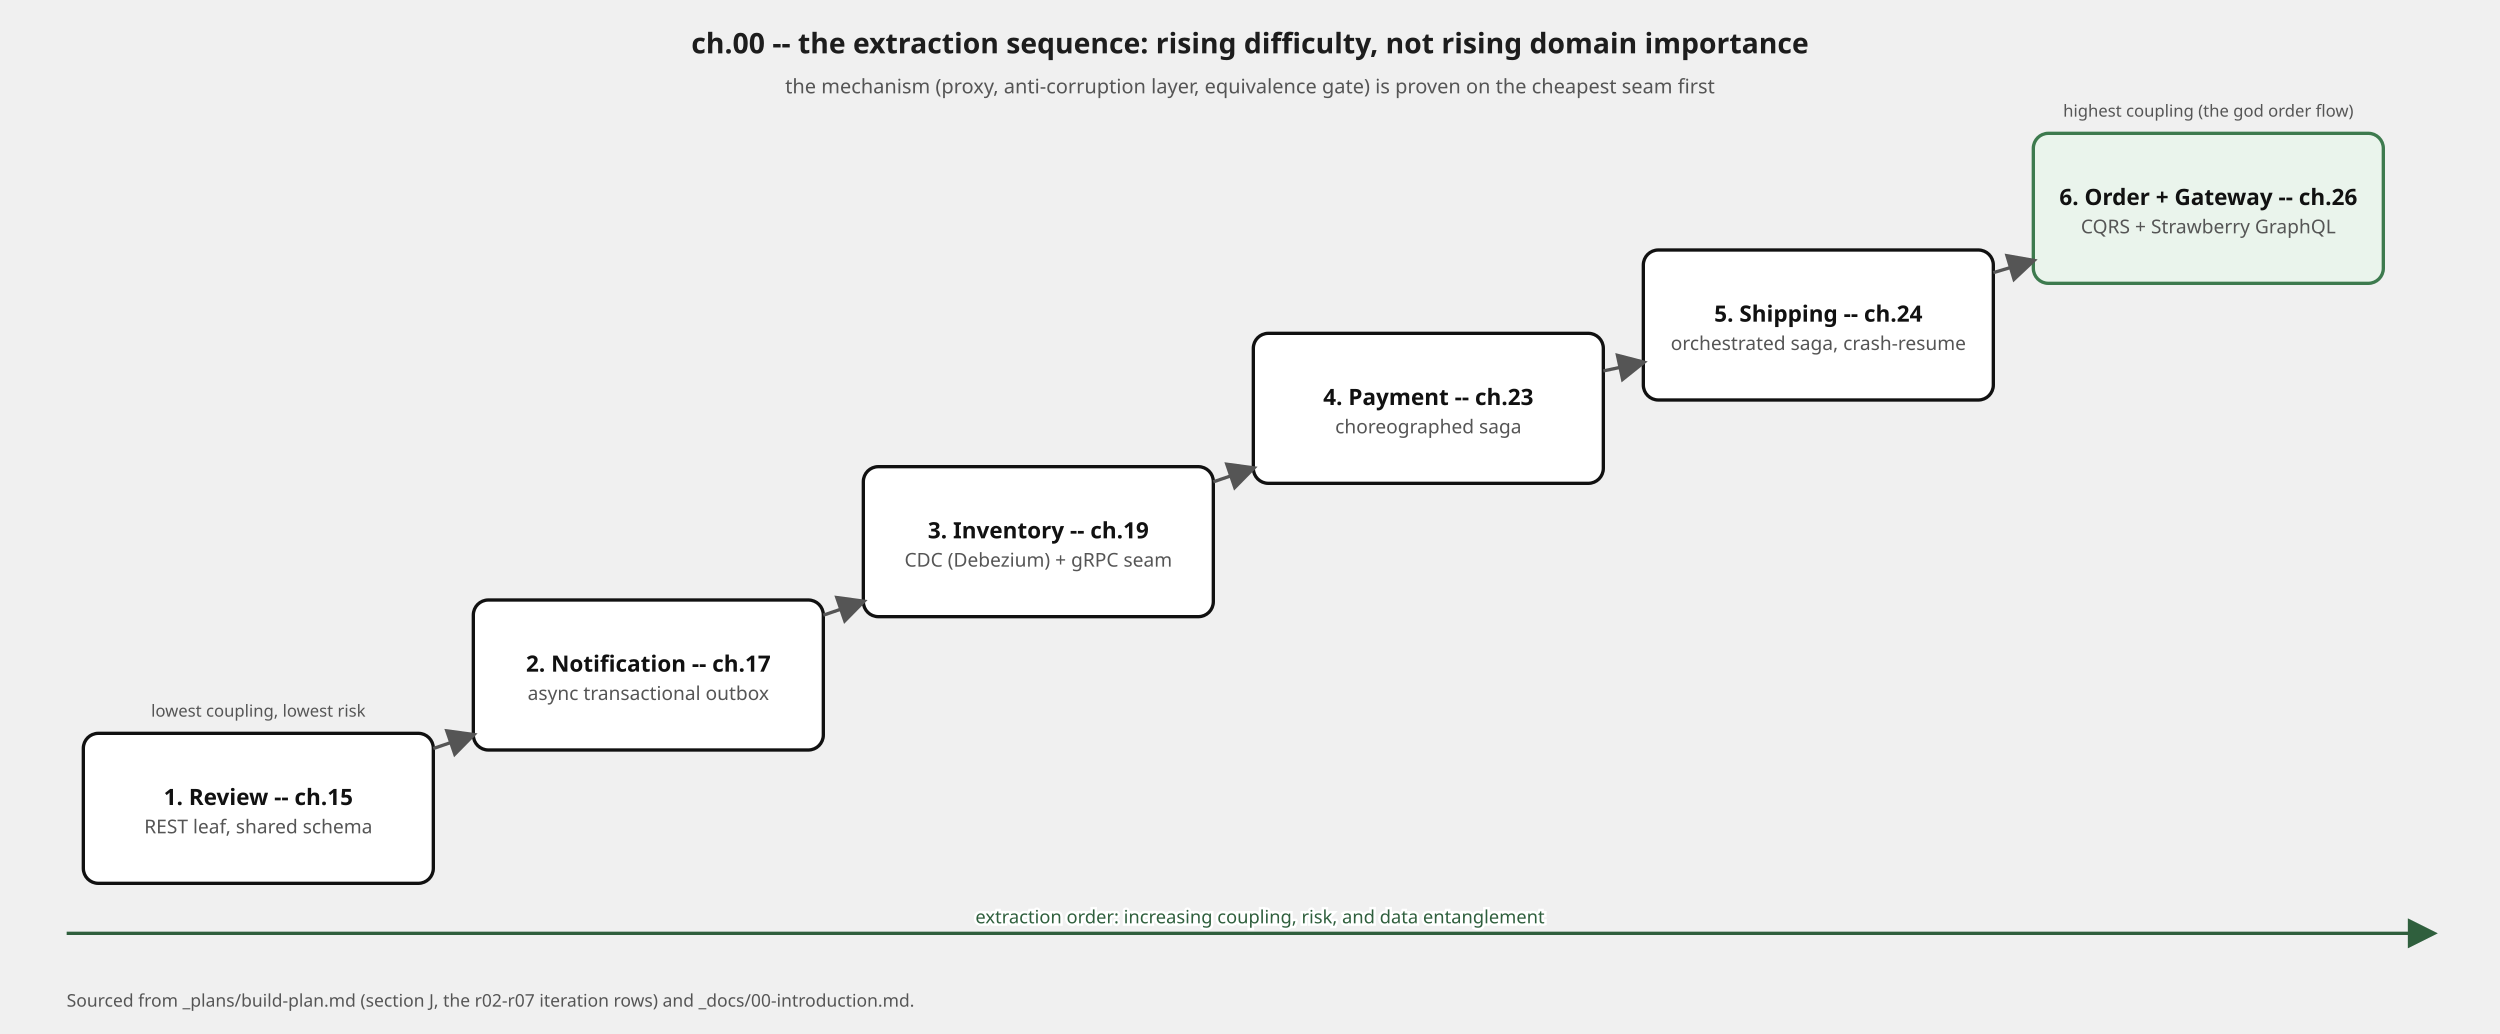
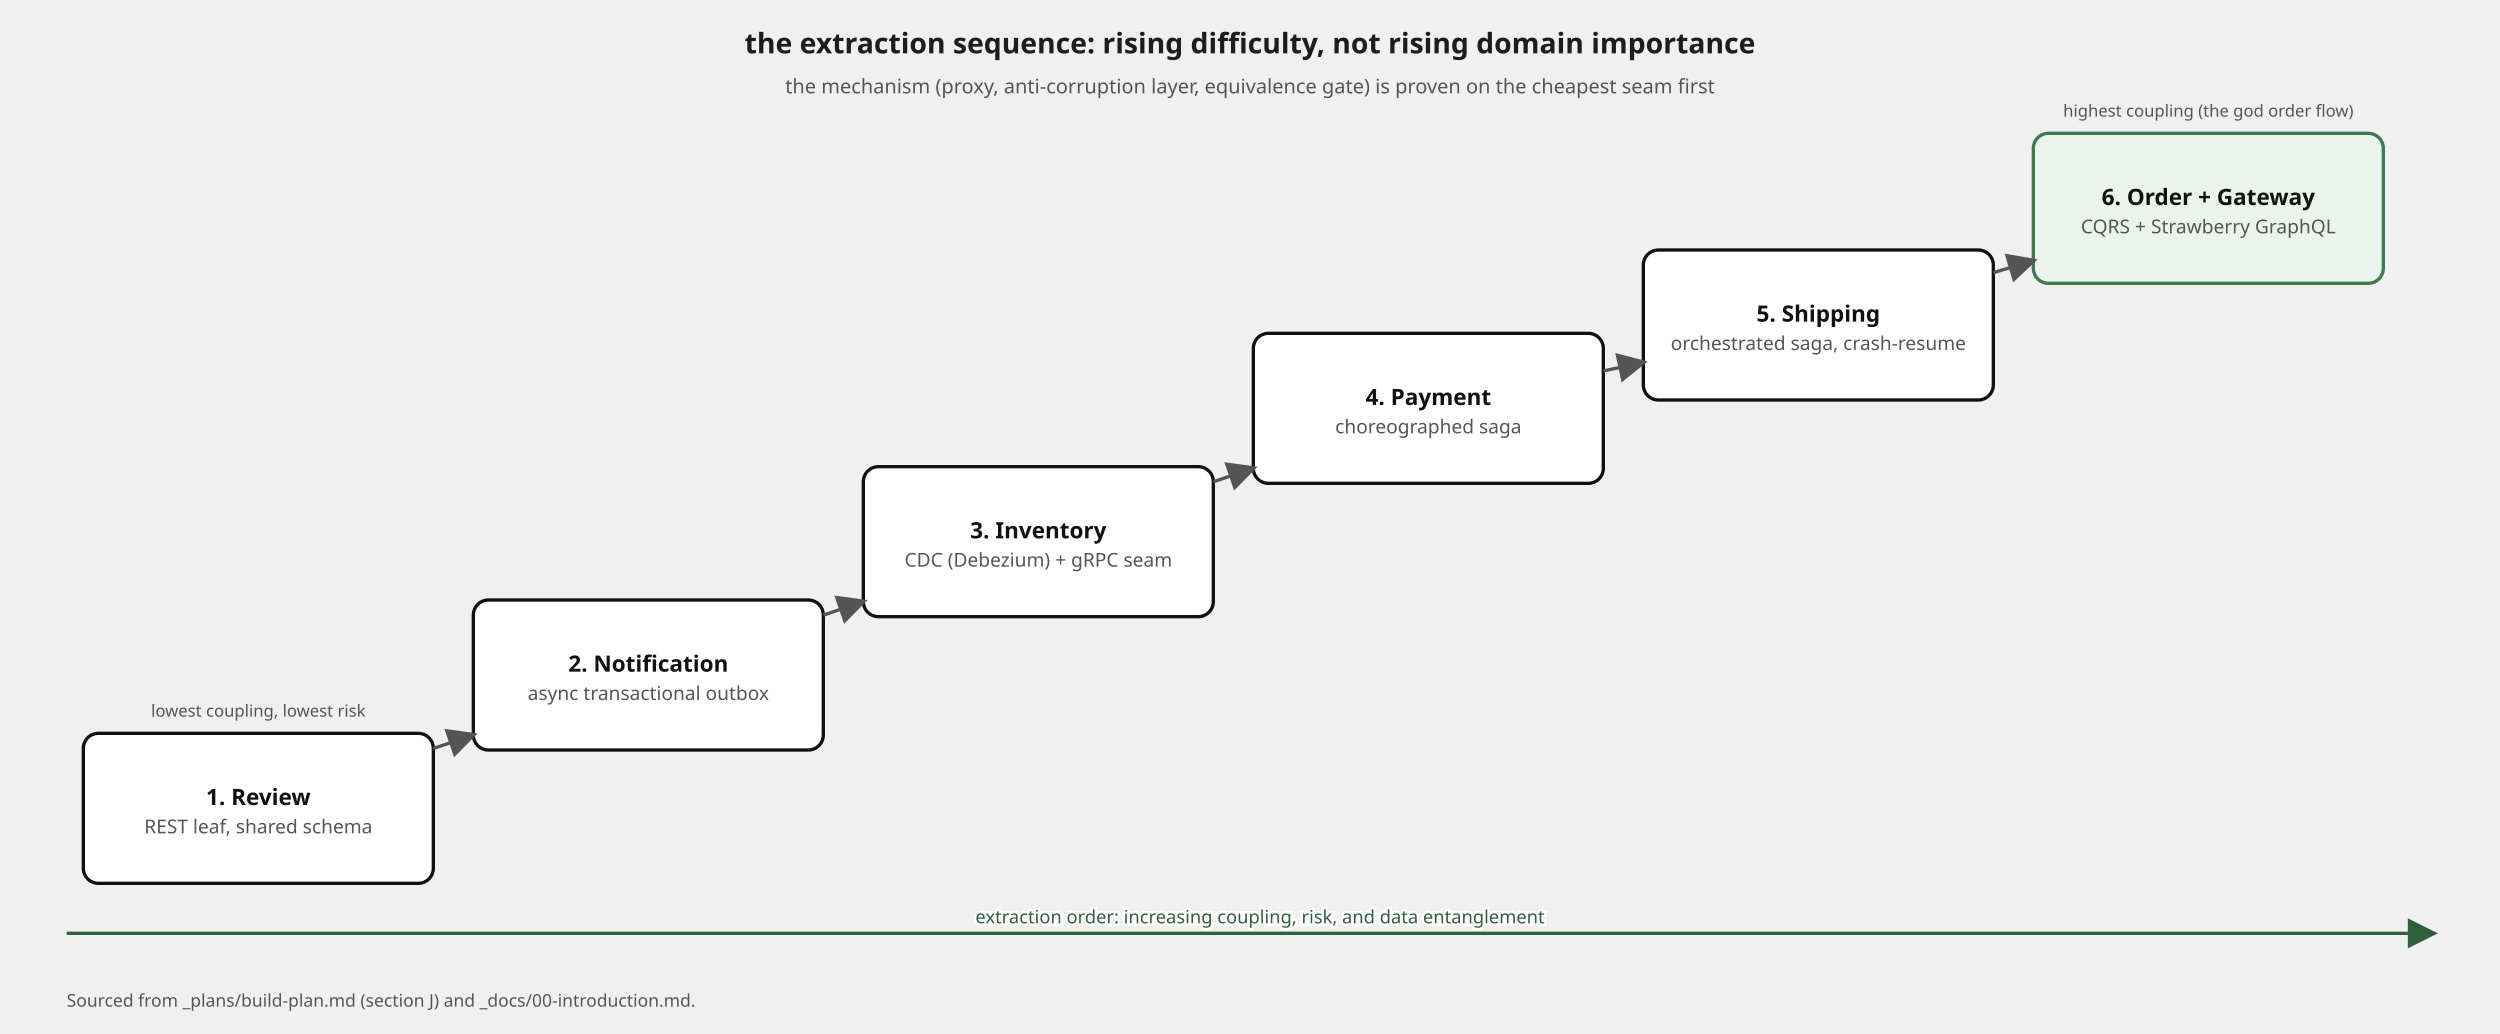
<svg xmlns="http://www.w3.org/2000/svg" viewBox="0 0 1500 620" font-family="'Red Hat Text', system-ui, sans-serif" role="img">
  <defs>
    <marker id="a" viewBox="0 0 10 10" refX="8.5" refY="5" markerWidth="9" markerHeight="9" orient="auto-start-reverse">
      <path d="M0,0 L10,5 L0,10 z" fill="#555" />
    </marker>
    <marker id="am" viewBox="0 0 10 10" refX="8.5" refY="5" markerWidth="9" markerHeight="9" orient="auto-start-reverse">
      <path d="M0,0 L10,5 L0,10 z" fill="#2f5f3d" />
    </marker>
  </defs>
  <rect x="50" y="440" width="210" height="90" rx="9" fill="#ffffff" stroke="#111111" stroke-width="2" />
-   <text x="155.0" y="483.0" font-size="13.5" font-weight="700" fill="#111111" text-anchor="middle">1. Review -- ch.15</text>
+   <text x="155.0" y="483.0" font-size="13.5" font-weight="700" fill="#111111" text-anchor="middle">1. Review</text>
  <text x="155.0" y="500.0" font-size="11.5" fill="#555555" text-anchor="middle">REST leaf, shared schema</text>
  <rect x="284" y="360" width="210" height="90" rx="9" fill="#ffffff" stroke="#111111" stroke-width="2" />
-   <text x="389.0" y="403.0" font-size="13.5" font-weight="700" fill="#111111" text-anchor="middle">2. Notification -- ch.17</text>
+   <text x="389.0" y="403.0" font-size="13.5" font-weight="700" fill="#111111" text-anchor="middle">2. Notification</text>
  <text x="389.0" y="420.0" font-size="11.5" fill="#555555" text-anchor="middle">async transactional outbox</text>
  <rect x="518" y="280" width="210" height="90" rx="9" fill="#ffffff" stroke="#111111" stroke-width="2" />
-   <text x="623.0" y="323.0" font-size="13.5" font-weight="700" fill="#111111" text-anchor="middle">3. Inventory -- ch.19</text>
+   <text x="623.0" y="323.0" font-size="13.5" font-weight="700" fill="#111111" text-anchor="middle">3. Inventory</text>
  <text x="623.0" y="340.0" font-size="11.5" fill="#555555" text-anchor="middle">CDC (Debezium) + gRPC seam</text>
  <rect x="752" y="200" width="210" height="90" rx="9" fill="#ffffff" stroke="#111111" stroke-width="2" />
-   <text x="857.0" y="243.0" font-size="13.5" font-weight="700" fill="#111111" text-anchor="middle">4. Payment -- ch.23</text>
+   <text x="857.0" y="243.0" font-size="13.5" font-weight="700" fill="#111111" text-anchor="middle">4. Payment</text>
  <text x="857.0" y="260.0" font-size="11.5" fill="#555555" text-anchor="middle">choreographed saga</text>
  <rect x="986" y="150" width="210" height="90" rx="9" fill="#ffffff" stroke="#111111" stroke-width="2" />
-   <text x="1091.0" y="193.0" font-size="13.5" font-weight="700" fill="#111111" text-anchor="middle">5. Shipping -- ch.24</text>
+   <text x="1091.0" y="193.0" font-size="13.5" font-weight="700" fill="#111111" text-anchor="middle">5. Shipping</text>
  <text x="1091.0" y="210.0" font-size="11.5" fill="#555555" text-anchor="middle">orchestrated saga, crash-resume</text>
  <rect x="1220" y="80" width="210" height="90" rx="9" fill="#eaf4ec" stroke="#3d7a4e" stroke-width="2" />
-   <text x="1325.0" y="123.0" font-size="13.5" font-weight="700" fill="#111111" text-anchor="middle">6. Order + Gateway -- ch.26</text>
+   <text x="1325.0" y="123.0" font-size="13.5" font-weight="700" fill="#111111" text-anchor="middle">6. Order + Gateway</text>
  <text x="1325.0" y="140.0" font-size="11.5" fill="#555555" text-anchor="middle">CQRS + Strawberry GraphQL</text>
  <path d="M260.0,449.103 L284.0,440.897" fill="none" stroke="#555" stroke-width="2" marker-end="url(#a)" />
  <path d="M494.0,369.103 L518.0,360.897" fill="none" stroke="#555" stroke-width="2" marker-end="url(#a)" />
  <path d="M728.0,289.103 L752.0,280.897" fill="none" stroke="#555" stroke-width="2" marker-end="url(#a)" />
  <path d="M962.0,222.564 L986.0,217.436" fill="none" stroke="#555" stroke-width="2" marker-end="url(#a)" />
  <path d="M1196.0,163.59 L1220.0,156.41" fill="none" stroke="#555" stroke-width="2" marker-end="url(#a)" />
  <path d="M40,560 L1460,560" fill="none" stroke="#2f5f3d" stroke-width="2" marker-end="url(#am)" />
  <text x="756.0" y="554.0" font-size="11" fill="#ffffff" stroke="#ffffff" stroke-width="3" paint-order="stroke" text-anchor="middle">extraction order: increasing coupling, risk, and data entanglement</text>
  <text x="756.0" y="554.0" font-size="11" fill="#2f5f3d" text-anchor="middle">extraction order: increasing coupling, risk, and data entanglement</text>
-   <text x="750.0" y="32" font-size="17" fill="#1d1d1d" text-anchor="middle" font-weight="700">ch.00 -- the extraction sequence: rising difficulty, not rising domain importance</text>
+   <text x="750.0" y="32" font-size="17" fill="#1d1d1d" text-anchor="middle" font-weight="700">the extraction sequence: rising difficulty, not rising domain importance</text>
  <text x="750.0" y="56" font-size="12" fill="#555555" text-anchor="middle">the mechanism (proxy, anti-corruption layer, equivalence gate) is proven on the cheapest seam first</text>
  <text x="155.0" y="430" font-size="10" fill="#555555" text-anchor="middle">lowest coupling, lowest risk</text>
  <text x="1325.0" y="70" font-size="10" fill="#555555" text-anchor="middle">highest coupling (the god order flow)</text>
-   <text x="40" y="604" font-size="10.5" fill="#555555" text-anchor="start">Sourced from _plans/build-plan.md (section J, the r02-r07 iteration rows) and _docs/00-introduction.md.</text>
+   <text x="40" y="604" font-size="10.5" fill="#555555" text-anchor="start">Sourced from _plans/build-plan.md (section J) and _docs/00-introduction.md.</text>
</svg>
